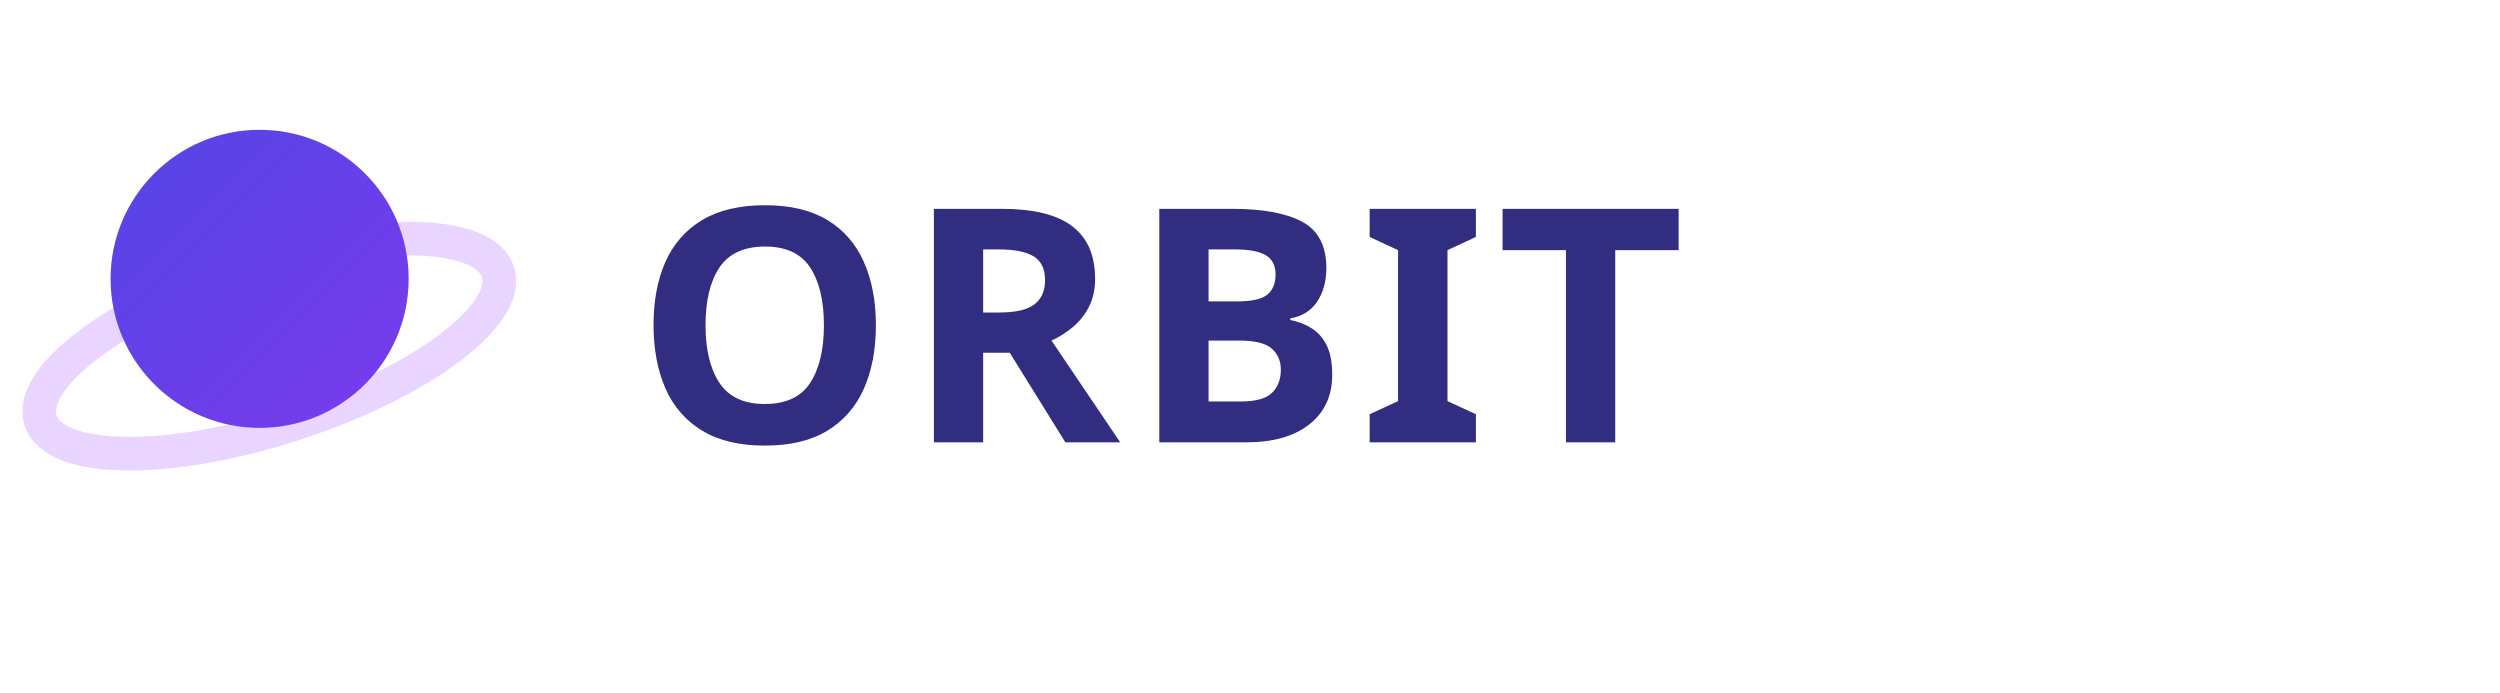
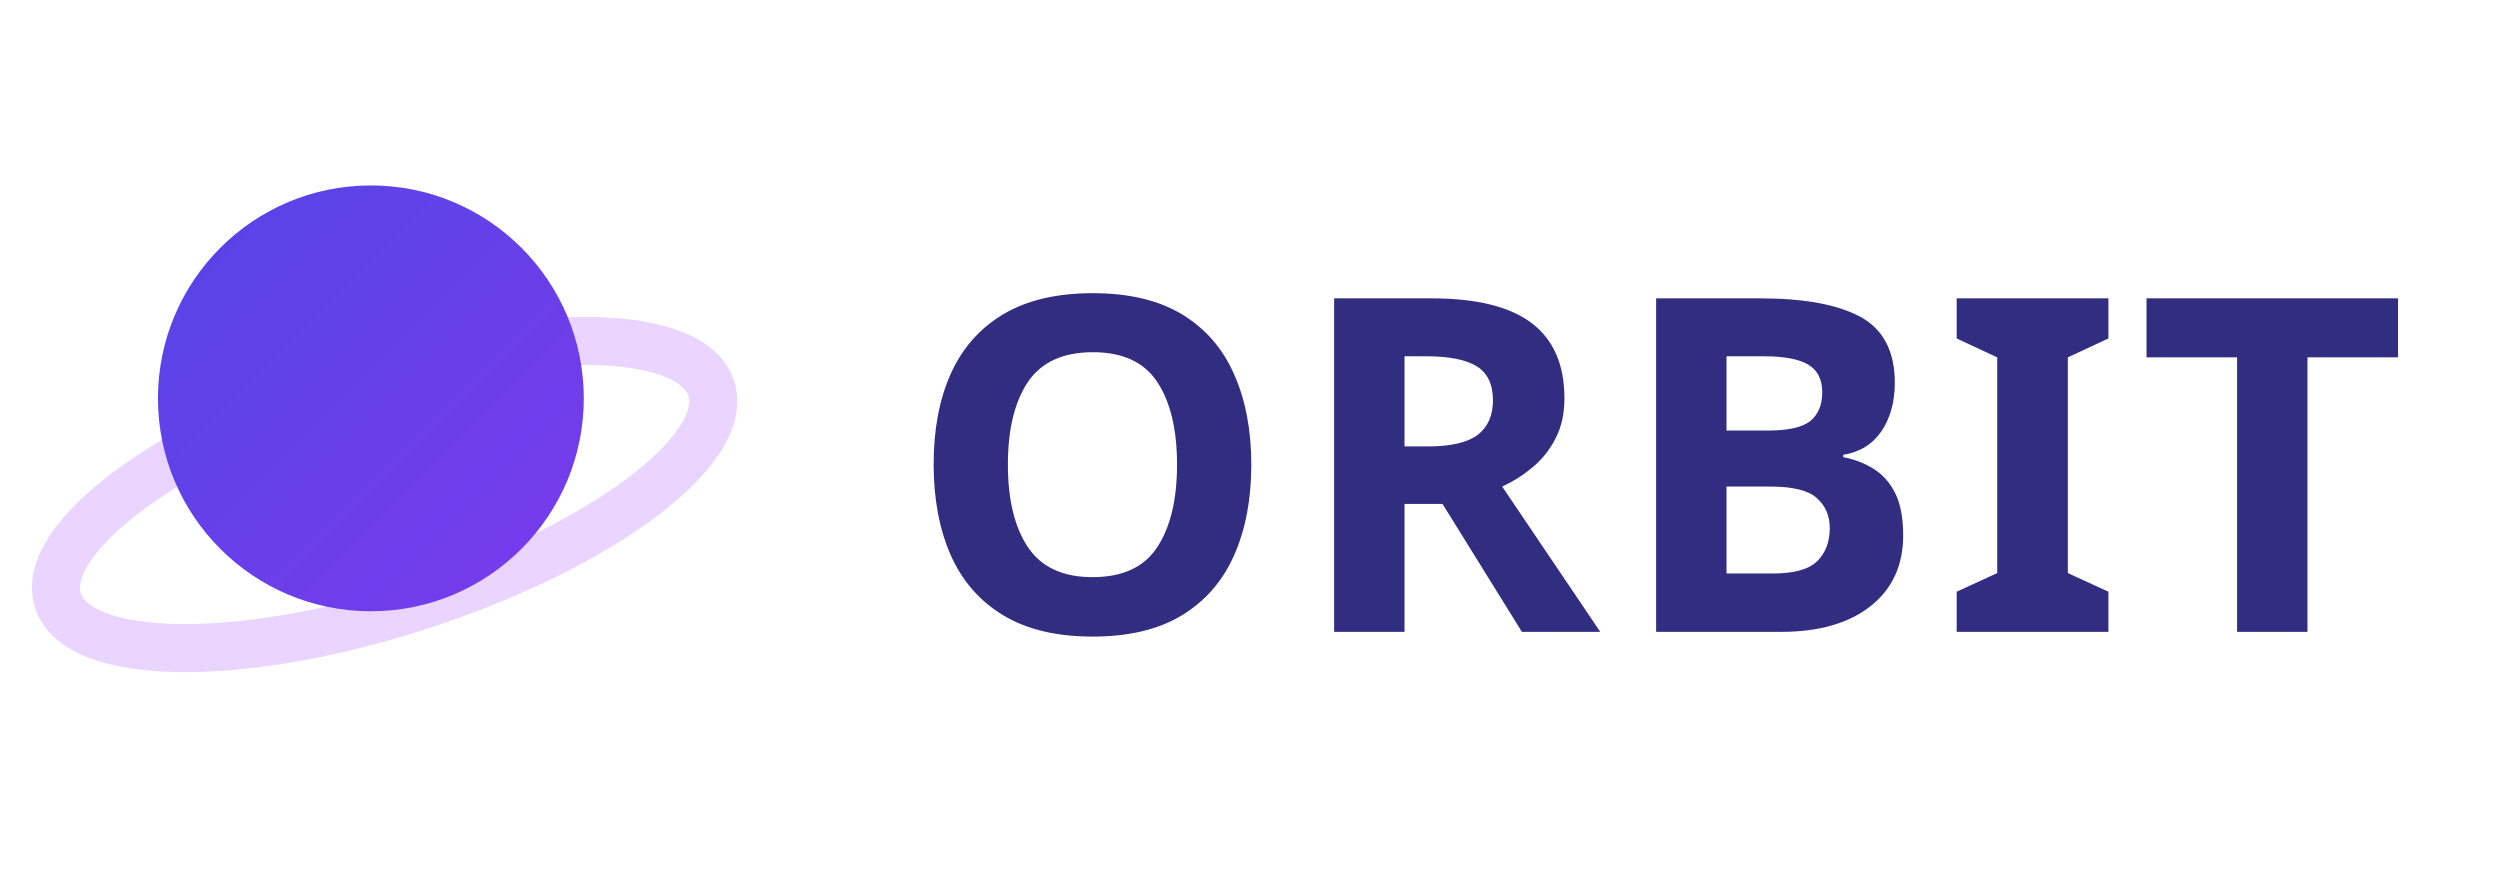
- <svg xmlns="http://www.w3.org/2000/svg" width="260" height="72" viewBox="0 0 260 72">
+ <svg xmlns="http://www.w3.org/2000/svg" width="182" height="64" viewBox="0 0 182 64">
  <defs>
    <linearGradient id="orbitPlanetWordmark" x1="8" y1="6" x2="44" y2="42" gradientUnits="userSpaceOnUse">
      <stop offset="0" stop-color="#4F46E5" />
      <stop offset="1" stop-color="#7C3AED" />
    </linearGradient>
  </defs>
  <g transform="translate(0, 4)">
    <ellipse cx="28" cy="32" rx="25" ry="8.5" fill="none" stroke="#E9D5FF" stroke-width="3.5" transform="rotate(-18 28 32)" />
    <circle cx="27" cy="25" r="15.5" fill="url(#orbitPlanetWordmark)" />
  </g>
  <text x="66" y="46" font-family="'Space Grotesk', ui-sans-serif, system-ui, sans-serif" font-size="34" font-weight="700" letter-spacing="1" fill="#312E81">ORBIT</text>
</svg>
